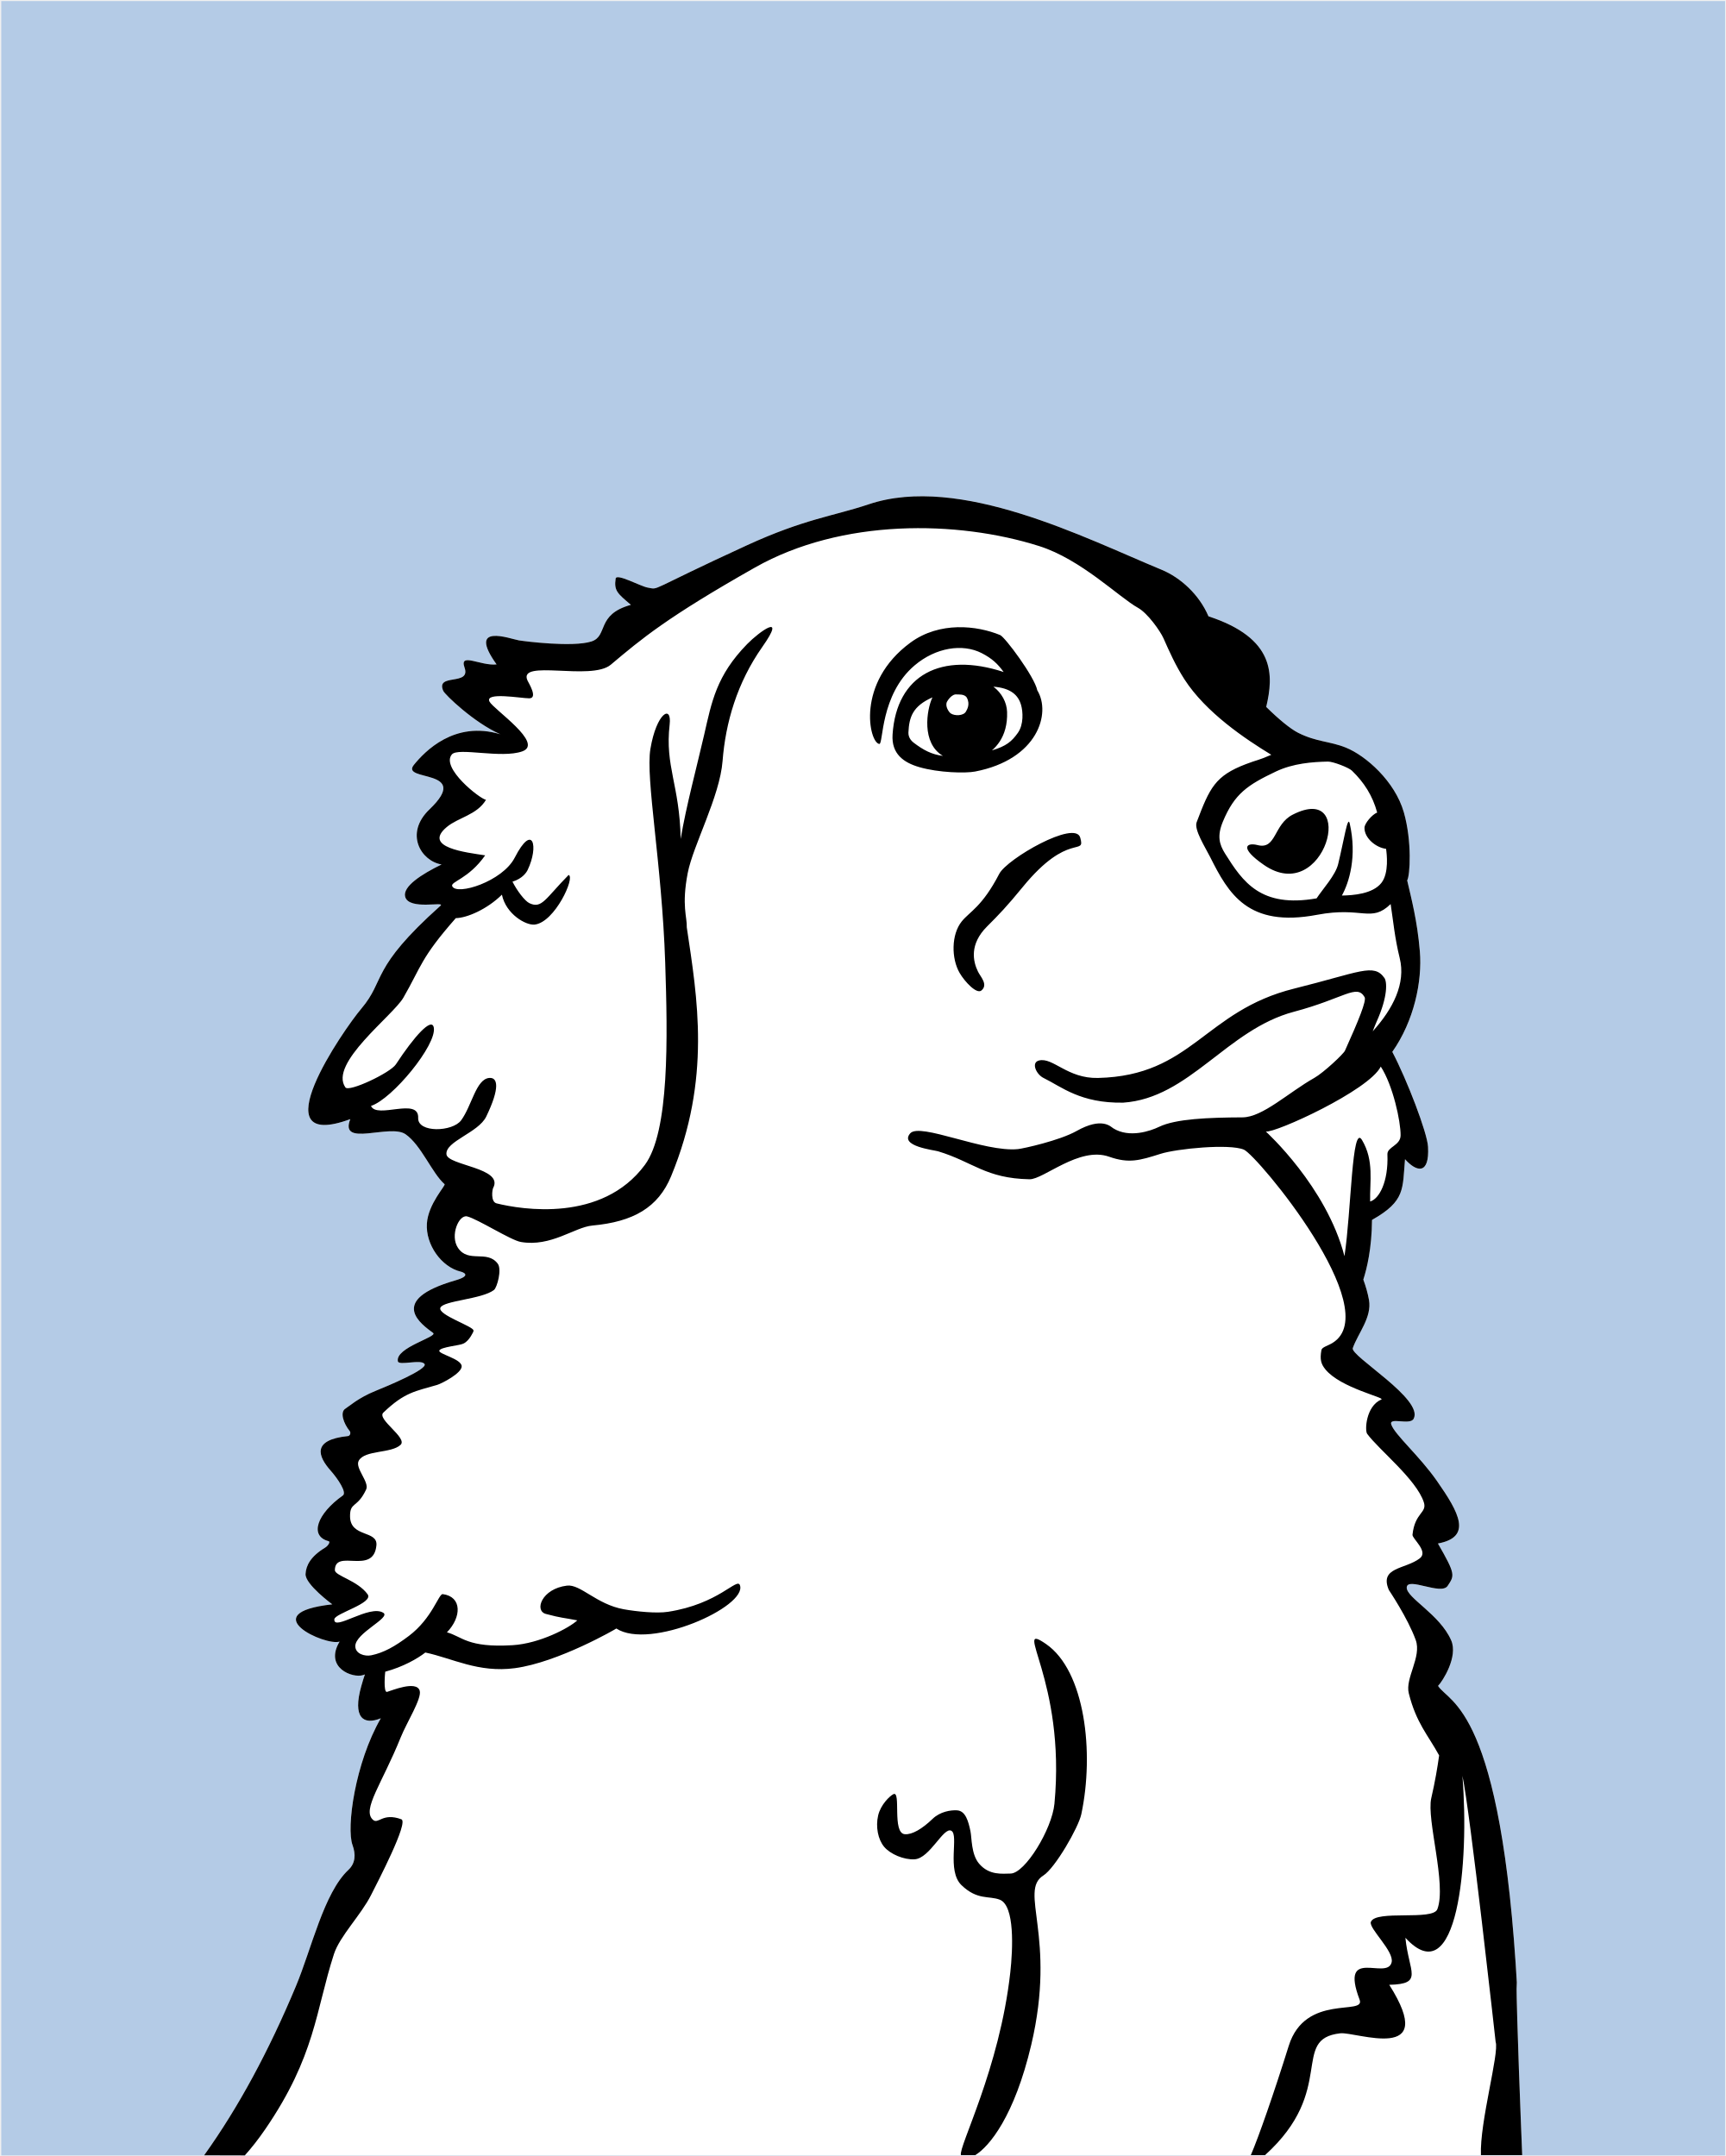
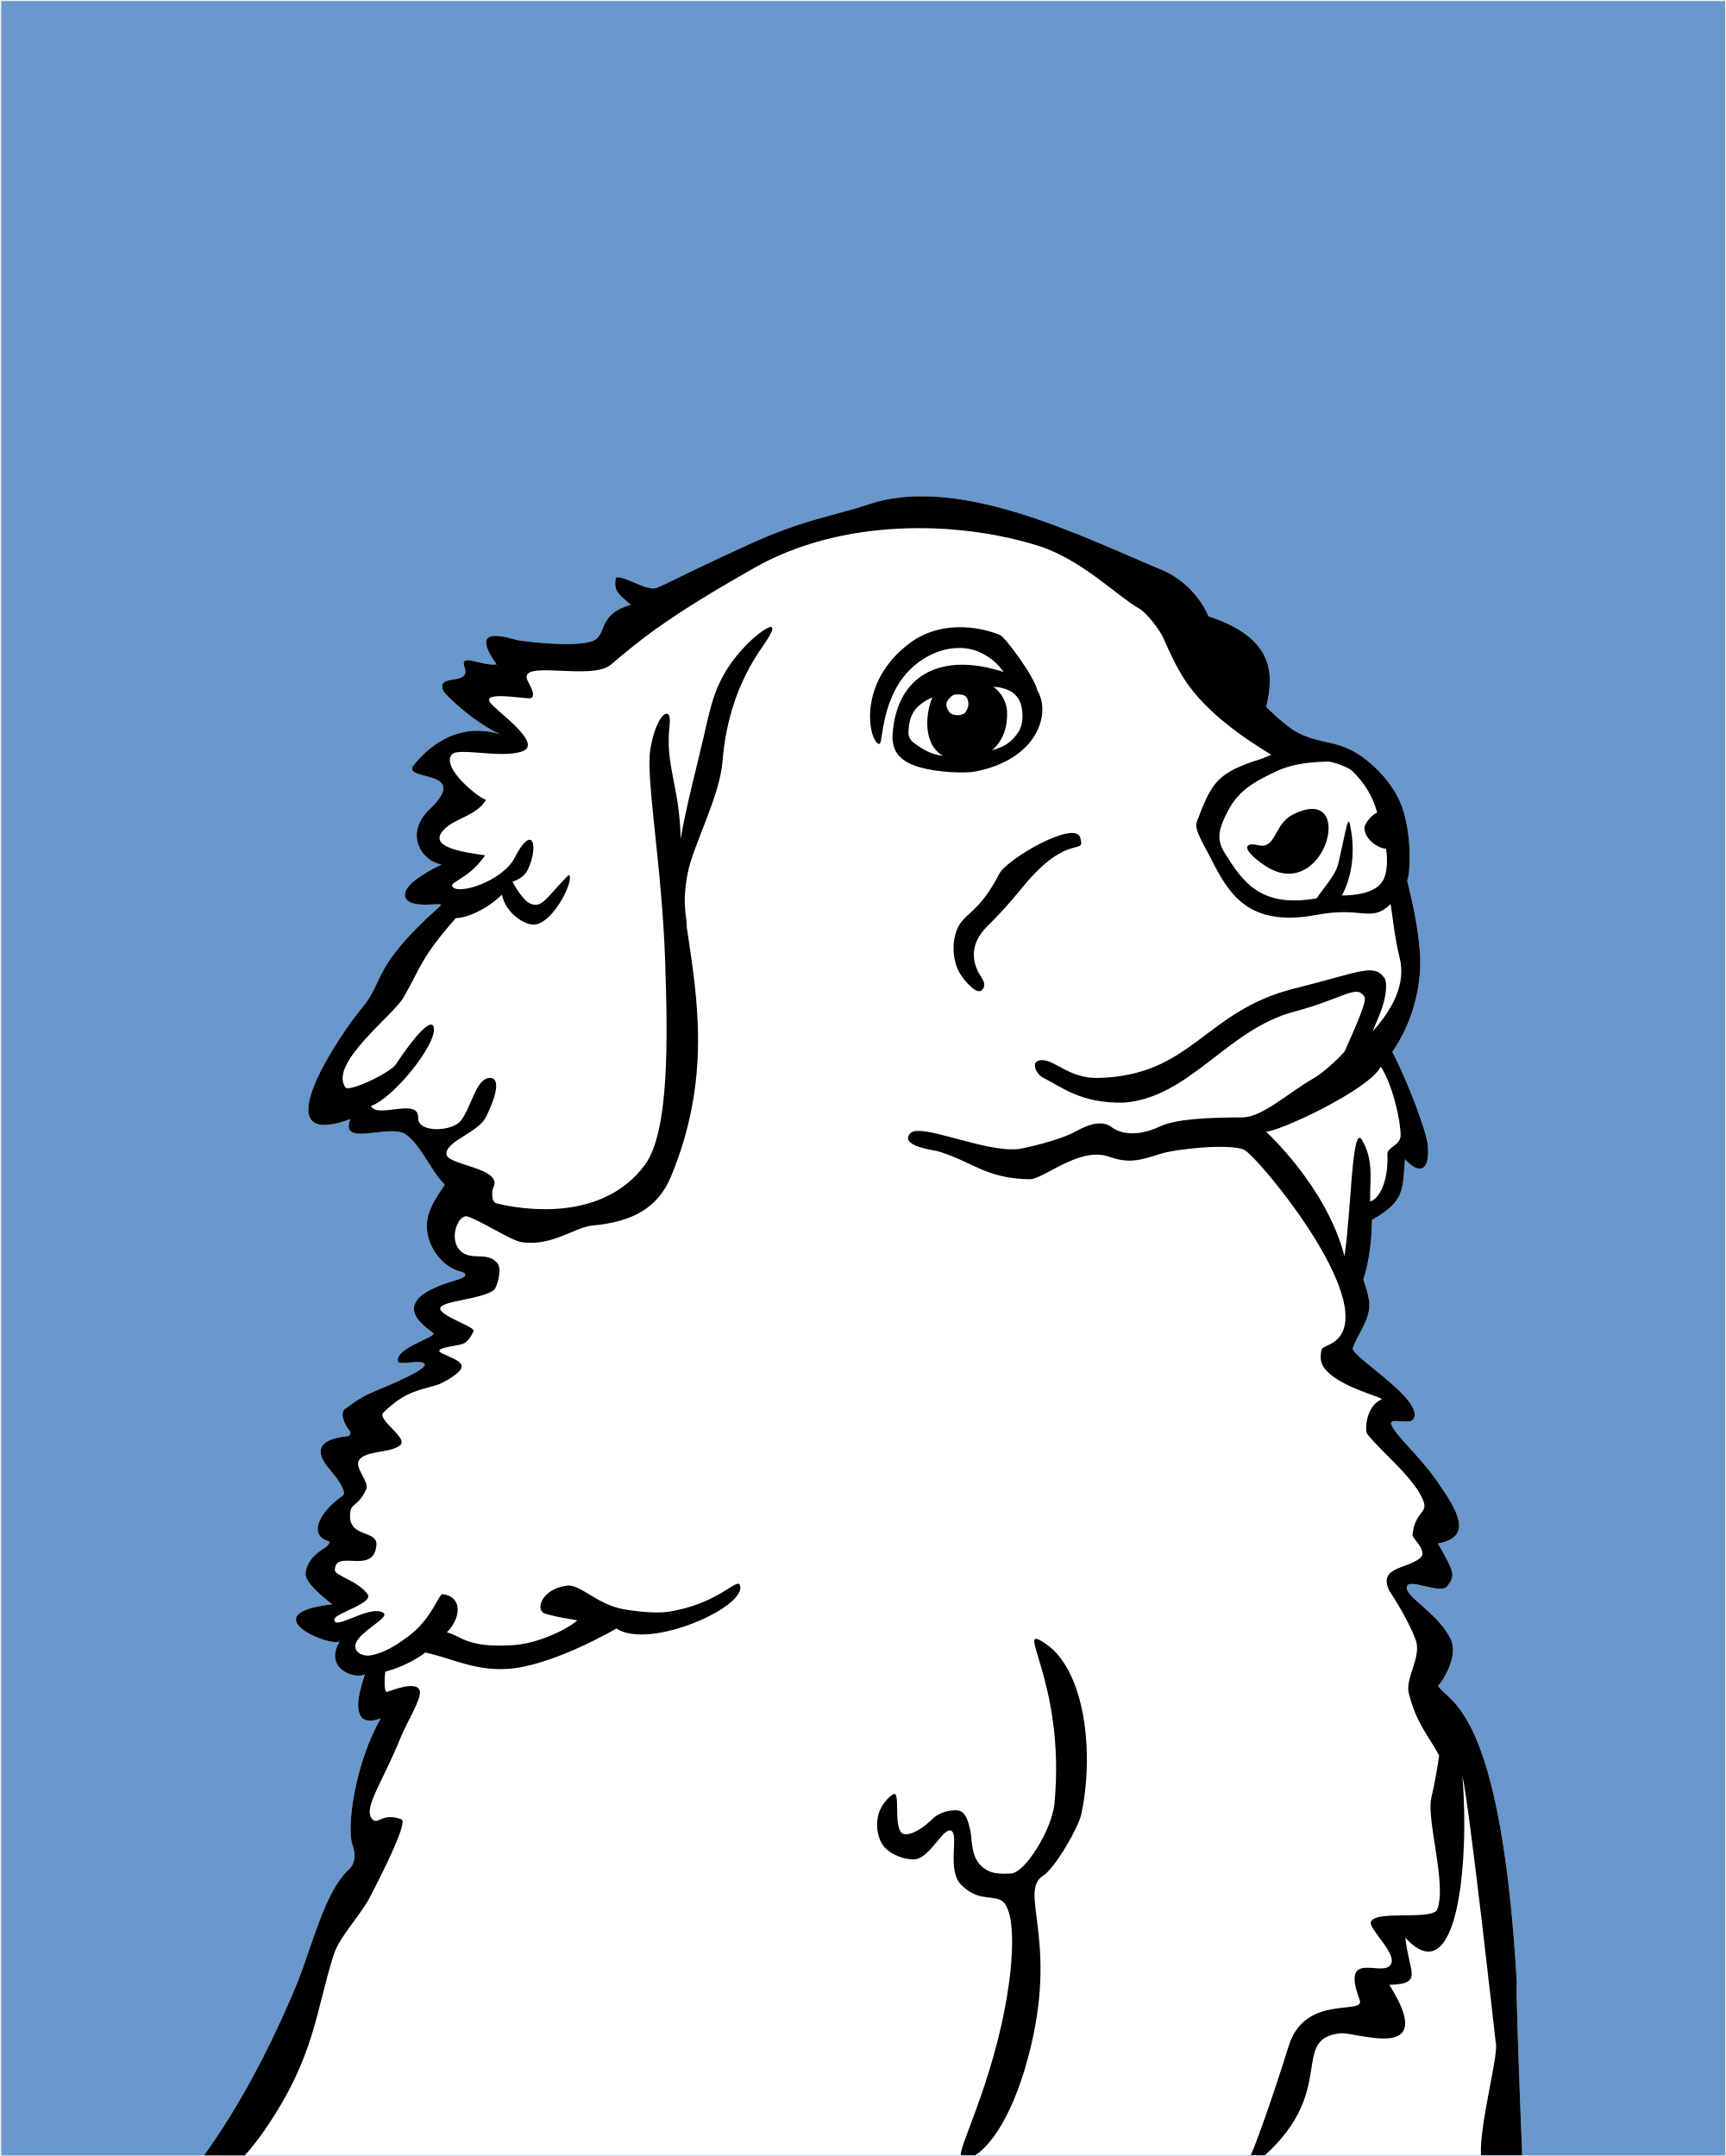
<svg xmlns="http://www.w3.org/2000/svg" width="100%" height="100%" viewBox="0 0 946 1182" version="1.1" xml:space="preserve" style="fill-rule:evenodd;clip-rule:evenodd;stroke-linejoin:round;stroke-miterlimit:2;">
  <g transform="matrix(1,0,0,1,-1064,-1406)">
    <g transform="matrix(1,0,0,1,33.882,0)">
      <g id="site_golden" transform="matrix(0.26936,0,0,0.47619,1030.81,1406.58)">
-         <rect x="0" y="0" width="3507.87" height="2480.32" style="fill:rgb(180,203,230);" />
+         <rect x="0" y="0" width="3507.87" height="2480.32" style="fill:rgb(105,152,205);" />
        <clipPath id="_clip1">
          <rect x="0" y="0" width="3507.87" height="2480.32" />
        </clipPath>
        <g clip-path="url(#_clip1)">
          <g id="golden" transform="matrix(3.7125,0,0,3.04563,-11756.4,-1117.21)">
            <g id="contorno" transform="matrix(1,0,0,0.689512,134.429,366.718)">
              <path d="M3865.95,1181.1L3165.91,1181.1L3165.77,1181.25L3143.47,1181.19L3143.54,1181.1C3162.37,1154.78 3178.93,1124 3193.75,1088.57C3202.37,1067.97 3209.1,1037.32 3222.58,1024.69C3226.47,1021.06 3226.65,1016.12 3224.82,1011.11C3221.35,1001.65 3226.17,966.125 3240.33,941.594C3230.75,945.522 3224.74,941.313 3229.63,923.937C3230.36,921.335 3231.01,919.239 3231.6,917.578C3231.28,917.69 3230.95,917.805 3230.59,917.923C3224.98,919.791 3209.11,913.964 3217.74,899.543C3210.16,902.222 3170.36,883.975 3213.72,879.127C3213.72,879.127 3198.8,868.189 3199.07,862.522C3199.3,857.814 3201.89,852.827 3209.82,848.03C3211.43,847.052 3212.81,844.799 3211.72,844.513C3200.97,841.693 3205.37,829.485 3219.53,819.44C3221.79,817.838 3216.93,810.465 3212.82,805.817C3205.97,798.082 3202.26,788.925 3222.34,786.879C3223.44,786.767 3224.06,785.104 3223.23,784.084C3219.94,780.037 3217.72,773.739 3220.97,771.808C3222.64,770.809 3227.94,765.945 3237.33,762.152C3244.49,759.26 3266.09,750.202 3264.3,747.391C3262.47,744.521 3250.22,748.481 3249.68,745.904C3248.12,738.329 3271.82,732.476 3268.97,730.33C3263.11,725.916 3243.07,712.548 3281.24,701.508C3290.54,698.815 3285.22,696.998 3284.22,696.761C3273.49,694.213 3264.84,681.891 3265.58,670.363C3266.26,659.564 3276.05,649.46 3275.27,648.781C3268.42,642.803 3262.47,627.339 3253.86,621.395C3245.25,615.455 3217.36,628.872 3223.6,613.118C3173.08,631.694 3220.01,563.905 3229.6,552.609C3243.22,536.551 3234.08,530.973 3273.04,496.119C3275.92,493.536 3255.74,498.783 3253.68,491.228C3252.16,485.597 3262.67,478.852 3273.62,473.512C3262.37,471.638 3253.12,456.571 3267,443.299C3290.71,420.641 3250.82,428.322 3258.44,418.917C3264.38,411.594 3280.64,394.5 3305.8,402.117C3291.27,395.674 3275.45,380.382 3274.55,378.339C3270.19,368.409 3289.86,375.847 3286.22,365.566C3283.19,357.029 3295.06,364.797 3303.78,363.828C3287.2,340.652 3311.31,349.852 3315.95,350.635C3319.16,351.177 3345.47,354.512 3355.71,351.268C3365.11,348.291 3358.1,336.482 3377.4,331.171C3370.15,324.983 3368.03,323.483 3369.04,316.775C3369.5,313.695 3382.71,321.061 3386.66,321.729C3393.33,322.86 3385.56,323.99 3440.88,298.576C3472.62,283.997 3488.51,282.512 3507.75,276.047C3557.68,259.267 3626.48,294.663 3668.25,311.914C3678.75,316.249 3688.95,325.613 3693.99,337.458C3730.67,349.483 3729.8,369.58 3725.64,387.137C3732.42,393.851 3738.91,399.182 3743.14,401.32C3753.2,406.396 3760.53,405.885 3769.33,409.454C3780.25,413.881 3796.17,427.851 3801.07,444.898C3805.65,460.872 3804.46,479.803 3802.9,482.235C3805.24,492.388 3808.43,504.323 3809.84,521.007C3811.25,537.71 3806.61,559.366 3794.75,576.248C3802.8,591.558 3813.89,620.484 3814.33,628.245C3815.2,643.815 3808.04,642.193 3801.72,635.093C3800.3,651.352 3802.01,657.96 3783.86,668.243C3783.78,668.288 3783.7,668.327 3783.63,668.361C3783.5,684.115 3780.8,695.05 3778.87,701.098C3780.25,704.855 3781.31,708.586 3781.97,712.256C3783.67,721.77 3775.91,730.6 3773.09,738.666C3771.59,742.945 3812.32,766.743 3806.42,777.443C3804.4,781.122 3792.71,776.258 3794.19,780.56C3796.13,786.187 3809.57,797.673 3819.18,811.433C3831.35,828.853 3838.78,842.247 3819.76,845.78C3829.54,862.764 3828.9,863.266 3825.07,869.026C3821.52,874.354 3802.89,863.874 3802.66,869.901C3802.45,875.552 3820.83,884.606 3827.04,898.908C3830.9,907.819 3822.37,921.272 3819.83,923.84C3825.87,933.413 3854.67,935.377 3863.22,1090.07L3862.82,1086.43C3862.91,1105.1 3865.2,1162.61 3865.95,1181.1Z" style="fill:white;" />
            </g>
            <g id="linhas" transform="matrix(1,0,0,0.689512,134.429,366.718)">
              <path d="M3865.95,1181.1L3843.33,1181.1C3842.58,1163.15 3853.51,1124.92 3851.39,1119.02C3851.39,1119.02 3837.31,991.865 3833.18,973.133C3837.06,1020.44 3830.65,1093.22 3801.93,1061.94C3803.79,1080.88 3812.18,1087.28 3793.08,1087.72C3820.64,1131.28 3774.91,1113.33 3766.22,1114.31C3738.66,1117.41 3764.55,1145.32 3724.99,1181.1L3717.2,1181.1C3721.39,1171.42 3729.82,1147.28 3737.99,1121.17C3747.05,1092.2 3780.24,1104.85 3776.83,1095.88C3765.64,1066.36 3791.91,1085.56 3794.38,1075.39C3795.86,1069.29 3781.66,1056.69 3783.01,1053.23C3785.65,1046.46 3816.99,1052.75 3819.45,1046.26C3824.61,1032.65 3813.42,997.094 3816.1,985.435C3818.2,976.323 3819.53,968.396 3820.42,961.955C3814.25,950.66 3807.91,944.284 3803.79,927.916C3801.68,919.554 3810.95,907.983 3807.59,898.694C3803.19,886.531 3792.84,871.276 3792.85,871.24C3787.49,858.614 3801.89,860.006 3809.81,853.921C3814.77,850.115 3805.59,843.126 3805.82,840.949C3807.11,828.688 3813.96,829.09 3812.02,823.143C3807.93,810.585 3787.31,794.331 3780.96,785.632C3779.61,783.782 3780.26,770.476 3788.75,766.828C3791.11,765.815 3766.3,760.508 3758.05,750.289C3755.68,747.359 3754.97,744.924 3755.9,739.731C3756.19,738.111 3759.45,737.396 3762.06,735.775C3791.28,717.618 3720.65,632.902 3713.4,629.852C3705.38,626.479 3676.61,629.332 3667.74,632.142C3656.27,635.771 3650.42,637.572 3639.51,633.723C3623.14,627.943 3603.6,646.243 3595.89,646.093C3571.78,645.623 3565.05,636.607 3545.8,630.763C3543.59,630.092 3524.43,627.978 3530.48,620.94C3535.76,614.797 3571.1,631.452 3589.59,629.552C3592.46,629.257 3612.35,624.883 3621.65,619.65C3635.68,611.757 3640.38,617.269 3641.78,618.143C3650.6,623.639 3662.2,619.627 3666.93,617.341C3676.04,612.935 3693.9,612.245 3712.66,612.151C3723.68,612.096 3737.96,598.437 3751.96,590.551C3757.14,587.63 3767.99,577.394 3768.79,575.613C3776.17,559.245 3780.7,548.194 3779.57,546.243C3775.26,538.804 3768.48,546.913 3740.78,554.268C3704,564.036 3683.55,601.637 3647.21,604.096C3623.76,604.475 3613.5,595.395 3603.58,590.551C3599.61,588.613 3596.59,582.082 3601.1,580.974C3608.75,579.097 3616.66,590.952 3633.45,590.551C3685.11,589.319 3691.58,553.841 3740.99,541.552C3776.98,532.603 3784.62,527.449 3790.44,535.753C3791.8,537.687 3792.53,545.545 3786.11,559.783C3785.41,561.333 3784.76,563.108 3784.01,564.994C3795.15,552.643 3802.26,538.729 3798.81,524.832C3796.08,513.82 3795.28,504.578 3793.84,495.221C3782.99,505.684 3778.43,496.385 3753.53,501.102C3715.55,508.299 3704.95,489.415 3694.92,469.454C3692.14,463.917 3685.98,454.402 3687.51,450.349C3694.66,431.486 3697.59,424.96 3714.51,418.49C3720.98,416.014 3720.71,416.712 3728.42,413.382C3714.21,404.723 3692.55,390.248 3680.78,371.953C3675.91,364.375 3672.43,356.507 3669.32,349.488C3667.63,345.671 3660.73,335.795 3655.36,332.807C3644.85,326.957 3624.25,306.262 3601.15,298.943C3556.39,284.764 3493.05,283.747 3445.44,310.693C3397.14,338.032 3383.33,349.727 3366.37,363.996C3355.57,373.081 3315.23,360.673 3320.73,372.67C3321.37,374.058 3326.6,382.381 3321.68,382.414C3317.34,382.444 3297.12,378.743 3299.9,384.218C3302.05,388.466 3330.08,407.151 3317.85,411.505C3306.41,415.582 3282.64,409.158 3279.26,413.189C3273.09,420.538 3294.54,437.47 3297.97,438.067C3293.05,446.369 3282.75,447.73 3276.49,452.967C3262.99,464.258 3287.27,466.923 3297.52,468.514C3288.39,481.53 3278.26,482.926 3279.48,485.463C3281.97,490.692 3307,482.852 3313.71,469.799C3323.71,450.323 3327.03,463.605 3320.79,476.549C3320.18,477.82 3317.99,481.259 3312.49,482.937C3314.89,487.736 3319.22,493.54 3321.8,494.748C3328.62,497.942 3330.45,492.289 3343.25,479.273C3347.04,480.372 3335.72,505.183 3324.68,506.465C3319.89,507.02 3308.93,500.777 3306.7,490.072C3298.49,498.146 3287.49,502.831 3281.42,502.933C3262.12,524.875 3262.65,529.234 3252.69,546.534C3247.02,556.379 3211.69,582.611 3220.91,595.731C3222.85,598.477 3245.54,587.723 3248.58,583.094C3258.6,567.793 3268.25,557.023 3269.36,562.925C3271.13,572.282 3246.69,602.075 3234.94,605.886C3238.09,613.233 3261.28,600.878 3260.8,612.476C3260.45,620.751 3279.67,620.188 3284.38,613.732C3290.24,605.715 3292.51,591.272 3299.68,590.551C3304.47,590.069 3305.75,595.913 3298.1,611.732C3293.81,620.601 3275.6,625.279 3276.3,632.397C3276.9,638.597 3307.87,639.75 3301.9,650.851C3301.38,651.83 3300.44,658.484 3303.8,659.316C3317.46,662.705 3361.55,670.001 3385.06,638.21C3398.54,619.983 3397.58,568.772 3396.2,527.214C3394.39,472.837 3385.35,426.513 3388.1,410.122C3391.42,390.344 3399.93,385.532 3398.64,396.808C3395.99,419.857 3404.11,429.798 3404.68,459.513C3407.68,441.558 3413.49,420.121 3417.56,402.388C3421.7,384.331 3424.22,369.987 3441.15,352.656C3447.72,345.929 3463.1,334.809 3449.46,354.196C3435.53,373.995 3429.28,395.858 3427.65,416.77C3426.13,436.307 3411.49,462.988 3408.55,478.187C3405.09,496.096 3408.26,502.353 3408.03,507.963C3413.78,546.597 3421.6,590.829 3399.44,644.437C3392.34,661.613 3378.7,669.413 3356.28,671.464C3346.54,672.355 3333.62,683.349 3317.05,680.464C3311.5,679.497 3293.55,667.954 3287.67,666.465C3283.1,665.309 3278.12,676.93 3282.6,683.666C3288.3,692.26 3298.57,684.605 3304.41,692.364C3306.77,695.504 3304.08,705.428 3302.35,706.777C3295.78,711.89 3274.53,712.611 3272.97,716.534C3271.4,720.457 3291.21,726.728 3291.12,729.017C3291.12,729.19 3291.11,729.364 3291.08,729.537C3291.08,729.546 3288.96,734.538 3285.8,736.077C3285.7,736.111 3285.55,736.181 3285.35,736.283C3283.54,737.194 3273.28,738.048 3272.4,739.96C3271.53,741.873 3284.48,744.463 3284.65,748.582C3284.81,752.362 3273.74,758.085 3271.18,758.84C3259.38,762.323 3253.45,762.737 3241.7,774.035C3237.93,777.663 3255.22,787.896 3251.14,791.703C3246.01,796.498 3231.56,794.434 3228.23,800.37C3225.98,804.391 3234.19,812.082 3232.29,816.147C3227.42,826.605 3223.33,822.788 3223.46,831.019C3223.65,842.608 3238.7,838.393 3237.91,846.788C3236.35,863.455 3215.24,848.352 3215.14,860.385C3215.11,863.462 3227.59,866.033 3233.07,873.597C3236.62,878.496 3215.12,884.081 3214.85,887.313C3214.28,894.184 3234.2,878.997 3241.7,883.78C3245.96,886.497 3226.33,894.843 3226.34,902.061C3226.35,906.285 3231.55,907.79 3235.05,907.077C3241.93,905.67 3248.01,902.251 3255.71,896.442C3268.55,886.761 3272.04,873.246 3274.27,873.536C3284.94,874.922 3284.61,886.206 3276.56,894.479C3284.95,896.748 3287.69,903.045 3312.58,901.529C3327.44,900.624 3343.61,892.038 3348.03,887.919C3340.31,886.39 3339.59,886.756 3330.79,884.389C3324.33,882.65 3328.45,870.59 3342.35,868.871C3349.75,867.956 3358.51,879.139 3373.49,881.834C3380.43,883.08 3391.38,884.204 3397.71,883.233C3425.65,878.946 3435.6,864.204 3437.17,868.651C3441.31,880.411 3387.77,904.376 3369.41,892.381C3369.44,892.499 3337.62,910.939 3313.78,914.13C3293.76,916.809 3279.4,908.616 3264.72,905.548C3260.36,908.957 3252.5,913.42 3242.75,916.067C3242.7,916.155 3241.56,927.706 3243.76,927.128C3245.83,926.588 3259.95,920.574 3261.65,926.528C3262.86,930.757 3254.51,943.921 3251.22,952.086C3240.92,977.645 3229.85,991.688 3235.99,997.233C3239.03,999.969 3241.16,993.134 3251.59,996.977C3255.74,998.506 3238.53,1031.45 3235.01,1038.44C3229.46,1049.49 3217.84,1060.98 3214.62,1070.91C3204.54,1102.06 3204.52,1126.67 3177,1166.86C3173.16,1172.46 3169.43,1177.18 3165.91,1181.1L3165.77,1181.25L3143.47,1181.19L3143.54,1181.1C3162.37,1154.78 3178.93,1124 3193.75,1088.57C3202.37,1067.97 3209.1,1037.32 3222.58,1024.69C3226.47,1021.06 3226.65,1016.12 3224.82,1011.11C3221.35,1001.65 3226.17,966.125 3240.33,941.594C3230.75,945.522 3224.74,941.313 3229.63,923.937C3230.36,921.335 3231.01,919.239 3231.6,917.578C3231.28,917.69 3230.95,917.805 3230.59,917.923C3224.98,919.791 3209.11,913.964 3217.74,899.543C3210.16,902.222 3170.36,883.975 3213.72,879.127C3213.72,879.127 3198.8,868.189 3199.07,862.522C3199.3,857.814 3201.89,852.827 3209.82,848.03C3211.43,847.052 3212.81,844.799 3211.72,844.513C3200.97,841.693 3205.37,829.485 3219.53,819.44C3221.79,817.838 3216.93,810.465 3212.82,805.817C3205.97,798.082 3202.26,788.925 3222.34,786.879C3223.44,786.767 3224.06,785.104 3223.23,784.084C3219.94,780.037 3217.72,773.739 3220.97,771.808C3222.64,770.809 3227.94,765.945 3237.33,762.152C3244.49,759.26 3266.09,750.202 3264.3,747.391C3262.47,744.521 3250.22,748.481 3249.68,745.904C3248.12,738.329 3271.82,732.476 3268.97,730.33C3263.11,725.916 3243.07,712.548 3281.24,701.508C3290.54,698.815 3285.22,696.998 3284.22,696.761C3273.49,694.213 3264.84,681.891 3265.58,670.363C3266.26,659.564 3276.05,649.46 3275.27,648.781C3268.42,642.803 3262.47,627.339 3253.86,621.395C3245.25,615.455 3217.36,628.872 3223.6,613.118C3173.08,631.694 3220.01,563.905 3229.6,552.609C3243.22,536.551 3234.08,530.973 3273.04,496.119C3275.92,493.536 3255.74,498.783 3253.68,491.228C3252.16,485.597 3262.67,478.852 3273.62,473.512C3262.37,471.638 3253.12,456.571 3267,443.299C3290.71,420.641 3250.82,428.322 3258.44,418.917C3264.38,411.594 3280.64,394.5 3305.8,402.117C3291.27,395.674 3275.45,380.382 3274.55,378.339C3270.19,368.409 3289.86,375.847 3286.22,365.566C3283.19,357.029 3295.06,364.797 3303.78,363.828C3287.2,340.652 3311.31,349.852 3315.95,350.635C3319.16,351.177 3345.47,354.512 3355.71,351.268C3365.11,348.291 3358.1,336.482 3377.4,331.171C3370.15,324.983 3368.03,323.483 3369.04,316.775C3369.5,313.695 3382.71,321.061 3386.66,321.729C3393.33,322.86 3385.56,323.99 3440.88,298.576C3472.62,283.997 3488.51,282.512 3507.75,276.047C3557.68,259.267 3626.48,294.663 3668.25,311.914C3678.75,316.249 3688.95,325.613 3693.99,337.458C3730.67,349.483 3729.8,369.58 3725.64,387.137C3732.42,393.851 3738.91,399.182 3743.14,401.32C3753.2,406.396 3760.53,405.885 3769.33,409.454C3780.25,413.881 3796.17,427.851 3801.07,444.898C3805.65,460.872 3804.46,479.803 3802.9,482.235C3805.24,492.388 3808.43,504.323 3809.84,521.007C3811.25,537.71 3806.61,559.366 3794.75,576.248C3802.8,591.558 3813.89,620.484 3814.33,628.245C3815.2,643.815 3808.04,642.193 3801.72,635.093C3800.3,651.352 3802.01,657.96 3783.86,668.243C3783.78,668.288 3783.7,668.327 3783.63,668.361C3783.5,684.115 3780.8,695.05 3778.87,701.098C3780.25,704.855 3781.31,708.586 3781.97,712.256C3783.67,721.77 3775.91,730.6 3773.09,738.666C3771.59,742.945 3812.32,766.743 3806.42,777.443C3804.4,781.122 3792.71,776.258 3794.19,780.56C3796.13,786.187 3809.57,797.673 3819.18,811.433C3831.35,828.853 3838.78,842.247 3819.76,845.78C3829.54,862.764 3828.9,863.266 3825.07,869.026C3821.52,874.354 3802.89,863.874 3802.66,869.901C3802.45,875.552 3820.83,884.606 3827.04,898.908C3830.9,907.819 3822.37,921.272 3819.83,923.84C3825.87,933.413 3854.67,935.377 3863.22,1090.07L3862.82,1086.43C3862.91,1105.1 3865.2,1162.61 3865.95,1181.1ZM3558.3,1181.1C3556.83,1176.64 3579.48,1133.81 3585.35,1080.98C3586.78,1068.16 3587.89,1044.3 3579.59,1041.06C3573.72,1038.77 3567.31,1041.5 3558.6,1033.08C3550.36,1025.1 3557.33,1005.64 3553.05,1003.28C3548.77,1000.92 3541.29,1018.39 3532.94,1018.91C3527.02,1019.28 3519.54,1016.06 3516.2,1012.05C3512.87,1008.05 3511.47,1001.14 3512.92,994.887C3514.31,988.911 3519.34,984.153 3521.29,983.202C3525.67,981.068 3520.38,1004.6 3527.56,1005.16C3531.59,1005.47 3537.06,1002.22 3542.78,996.731C3546.87,992.803 3552.61,991.852 3556.17,992.066C3560.84,992.346 3562.39,998.082 3563.52,1003.5C3564.29,1007.17 3563.88,1016.12 3568.23,1021.27C3573.83,1027.9 3581.16,1026.75 3585.49,1026.73C3593.41,1026.69 3608.24,1002.39 3609.56,988.43C3615.98,920.559 3585.81,887.701 3604.95,900.887C3626.31,915.597 3631.5,960.373 3624.27,994.261C3622.72,1001.5 3609.89,1023.77 3603.48,1027.8C3589.83,1036.37 3610.89,1061.07 3596.85,1120.61C3587.62,1159.74 3573.89,1176.36 3566.15,1181.1L3558.3,1181.1ZM3767.11,490.545C3773.32,490.456 3784.02,489.655 3788.77,483.613C3793.04,478.175 3791.72,467.592 3791.33,464.936C3785.93,464.33 3779.4,459.129 3779.5,453.364C3779.55,450.943 3783.68,446.123 3786.46,445.031C3783.93,435.77 3779.31,428.554 3772.63,422.086C3770.85,420.361 3762.21,417.057 3759.52,417.108C3751,417.269 3740.36,418.064 3730.93,422.555C3715.52,429.889 3708.24,434.645 3701.87,450.064C3698.65,457.845 3699.89,462.455 3703.1,467.568C3712.83,483.035 3722.58,497.471 3753.25,492.086C3756.55,487.063 3763.58,479.436 3765.06,473.347C3768.33,459.888 3770.31,446.235 3771.41,451.052C3775.5,469.041 3771.09,483.402 3767.11,490.545ZM3720.89,462.879C3731.28,465.542 3729.55,451.618 3740.13,446.213C3776.16,427.802 3757.88,496.971 3724.37,473.753C3710.68,464.273 3714.8,461.321 3720.89,462.879ZM3725.42,619.905C3725.78,620.275 3758.65,650.087 3768.53,688.261C3772.33,663.199 3772.55,615.164 3778.15,624.588C3784.9,635.925 3782.31,647.415 3782.6,658.275C3787.47,656.934 3792.68,647.624 3792.07,632.418C3791.9,628.329 3799.23,627.628 3799.3,622.047C3799.39,614.416 3795.1,594.557 3788.43,584.316C3781.95,597.4 3730.4,620.912 3725.42,619.905ZM3581.72,367.997C3578.52,363.604 3575.48,360.612 3569.66,357.634C3559.19,352.273 3544.47,354.562 3532.91,364.373C3513.95,380.445 3515.84,407.687 3513.57,407.434C3508,406.812 3500.55,373.973 3530.64,351.873C3546.58,340.17 3567.06,342.468 3579.81,347.743C3582.45,348.834 3598.69,370.623 3600.15,378.025C3607.86,390.618 3600.41,415.956 3566.05,422.562C3560.78,423.575 3546.15,423.238 3535.5,420.151C3526.8,417.633 3520.15,412.823 3520.83,402.297C3522.96,369.442 3547.62,356.784 3581.72,367.997ZM3575.28,410.974C3583.17,408.652 3586.18,406.035 3589.5,401.366C3592.79,396.746 3592.31,389.633 3591.25,386.005C3589.71,380.732 3585.71,376.782 3576.11,376.042C3580.66,379.476 3583.42,384.629 3583.6,389.867C3583.85,396.874 3582.13,402.166 3579.55,406.115C3578.29,408.039 3576.83,409.644 3575.28,410.974ZM3542.68,381.898C3531.84,386.721 3529.91,392.717 3529.52,401.133C3529.48,402.012 3529.58,404.598 3532.38,406.733C3537.62,410.722 3542.2,413.211 3548.43,413.98C3536.54,406.993 3539.48,388.718 3542.68,381.898ZM3561.05,389.662C3561.57,388.701 3563.5,385.798 3561.58,382.154C3560.39,379.885 3556.7,380.393 3556.11,380.295C3553.36,379.842 3550.98,383.639 3550.65,384.313C3549.46,386.734 3551.68,389.941 3552.65,390.643C3554.79,392.188 3559.75,392.085 3561.05,389.662ZM3623.68,458.752C3626.74,469.404 3617.27,455.132 3592.13,485.93C3583.58,496.395 3578.98,501.168 3572.63,507.495C3562.85,517.244 3564.89,526.636 3567.67,532.293C3569.07,535.143 3573.33,539.347 3569.56,542.573C3566.94,544.81 3560.41,537.819 3557.59,532.978C3553.01,525.129 3552.93,511.906 3558.76,504.708C3563.13,499.302 3569.93,496.731 3579.31,478.641C3583.59,470.383 3620.86,448.947 3623.68,458.752Z" style="fill-rule:nonzero;" />
            </g>
          </g>
        </g>
      </g>
    </g>
  </g>
</svg>
